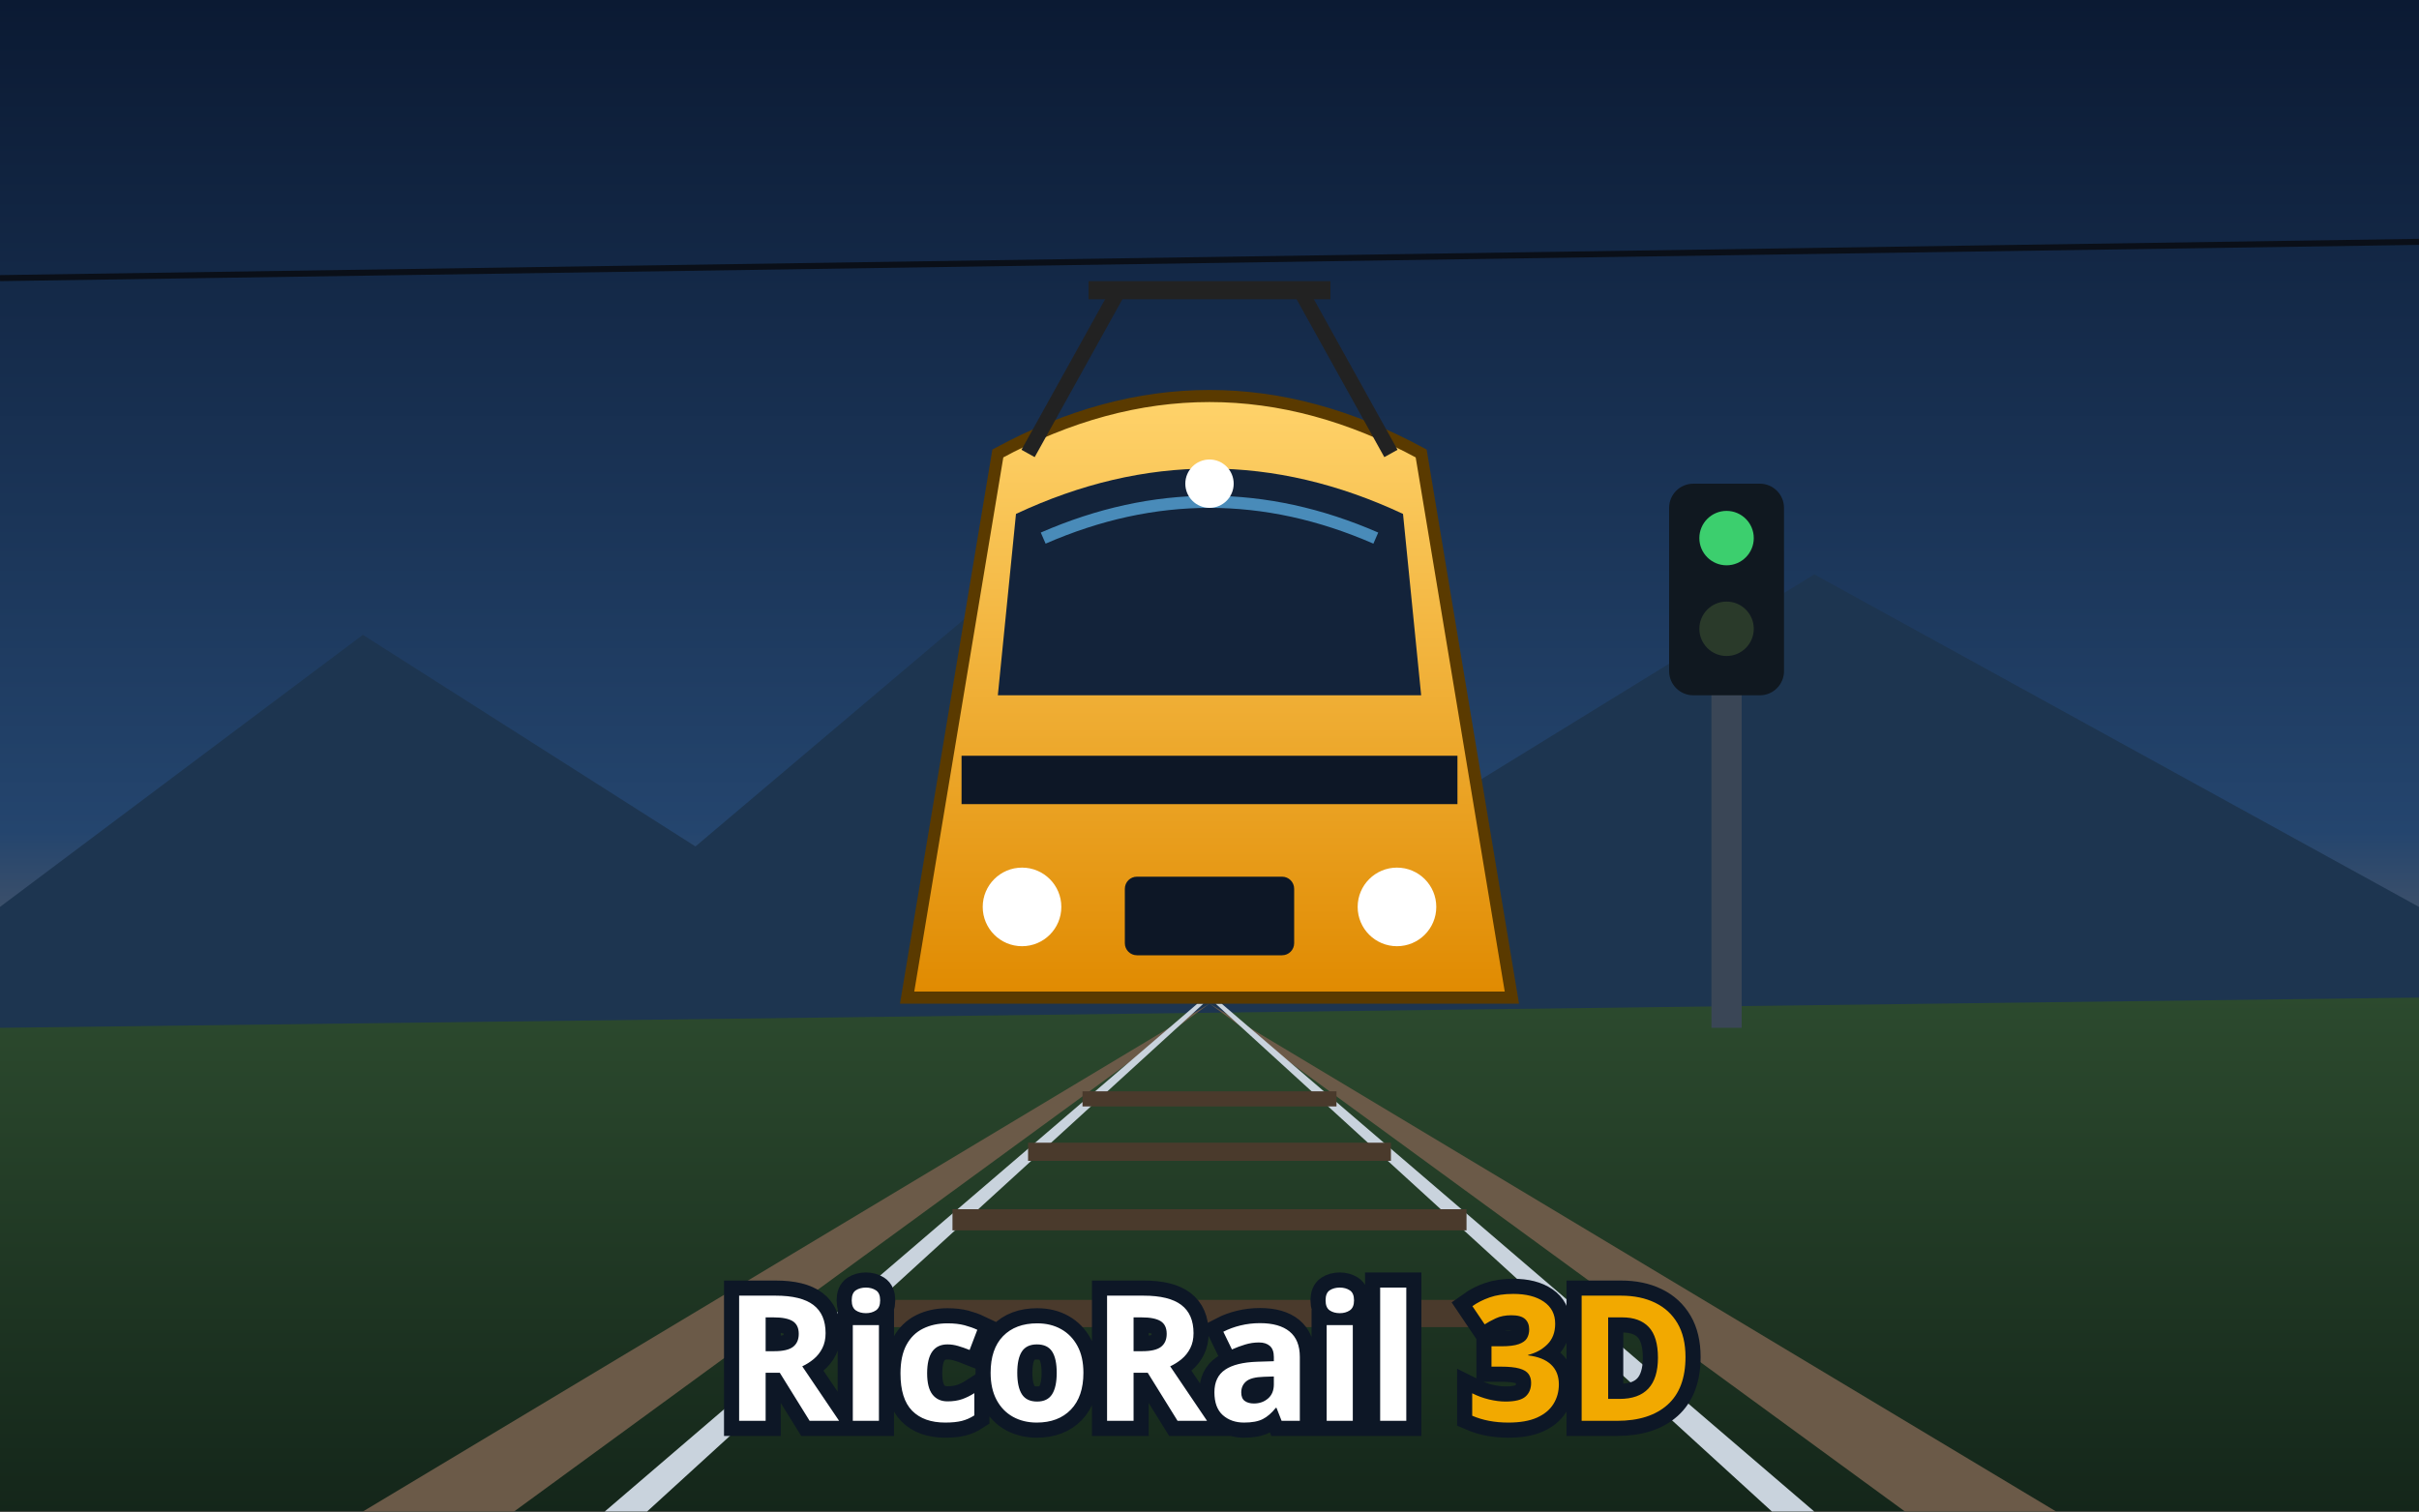
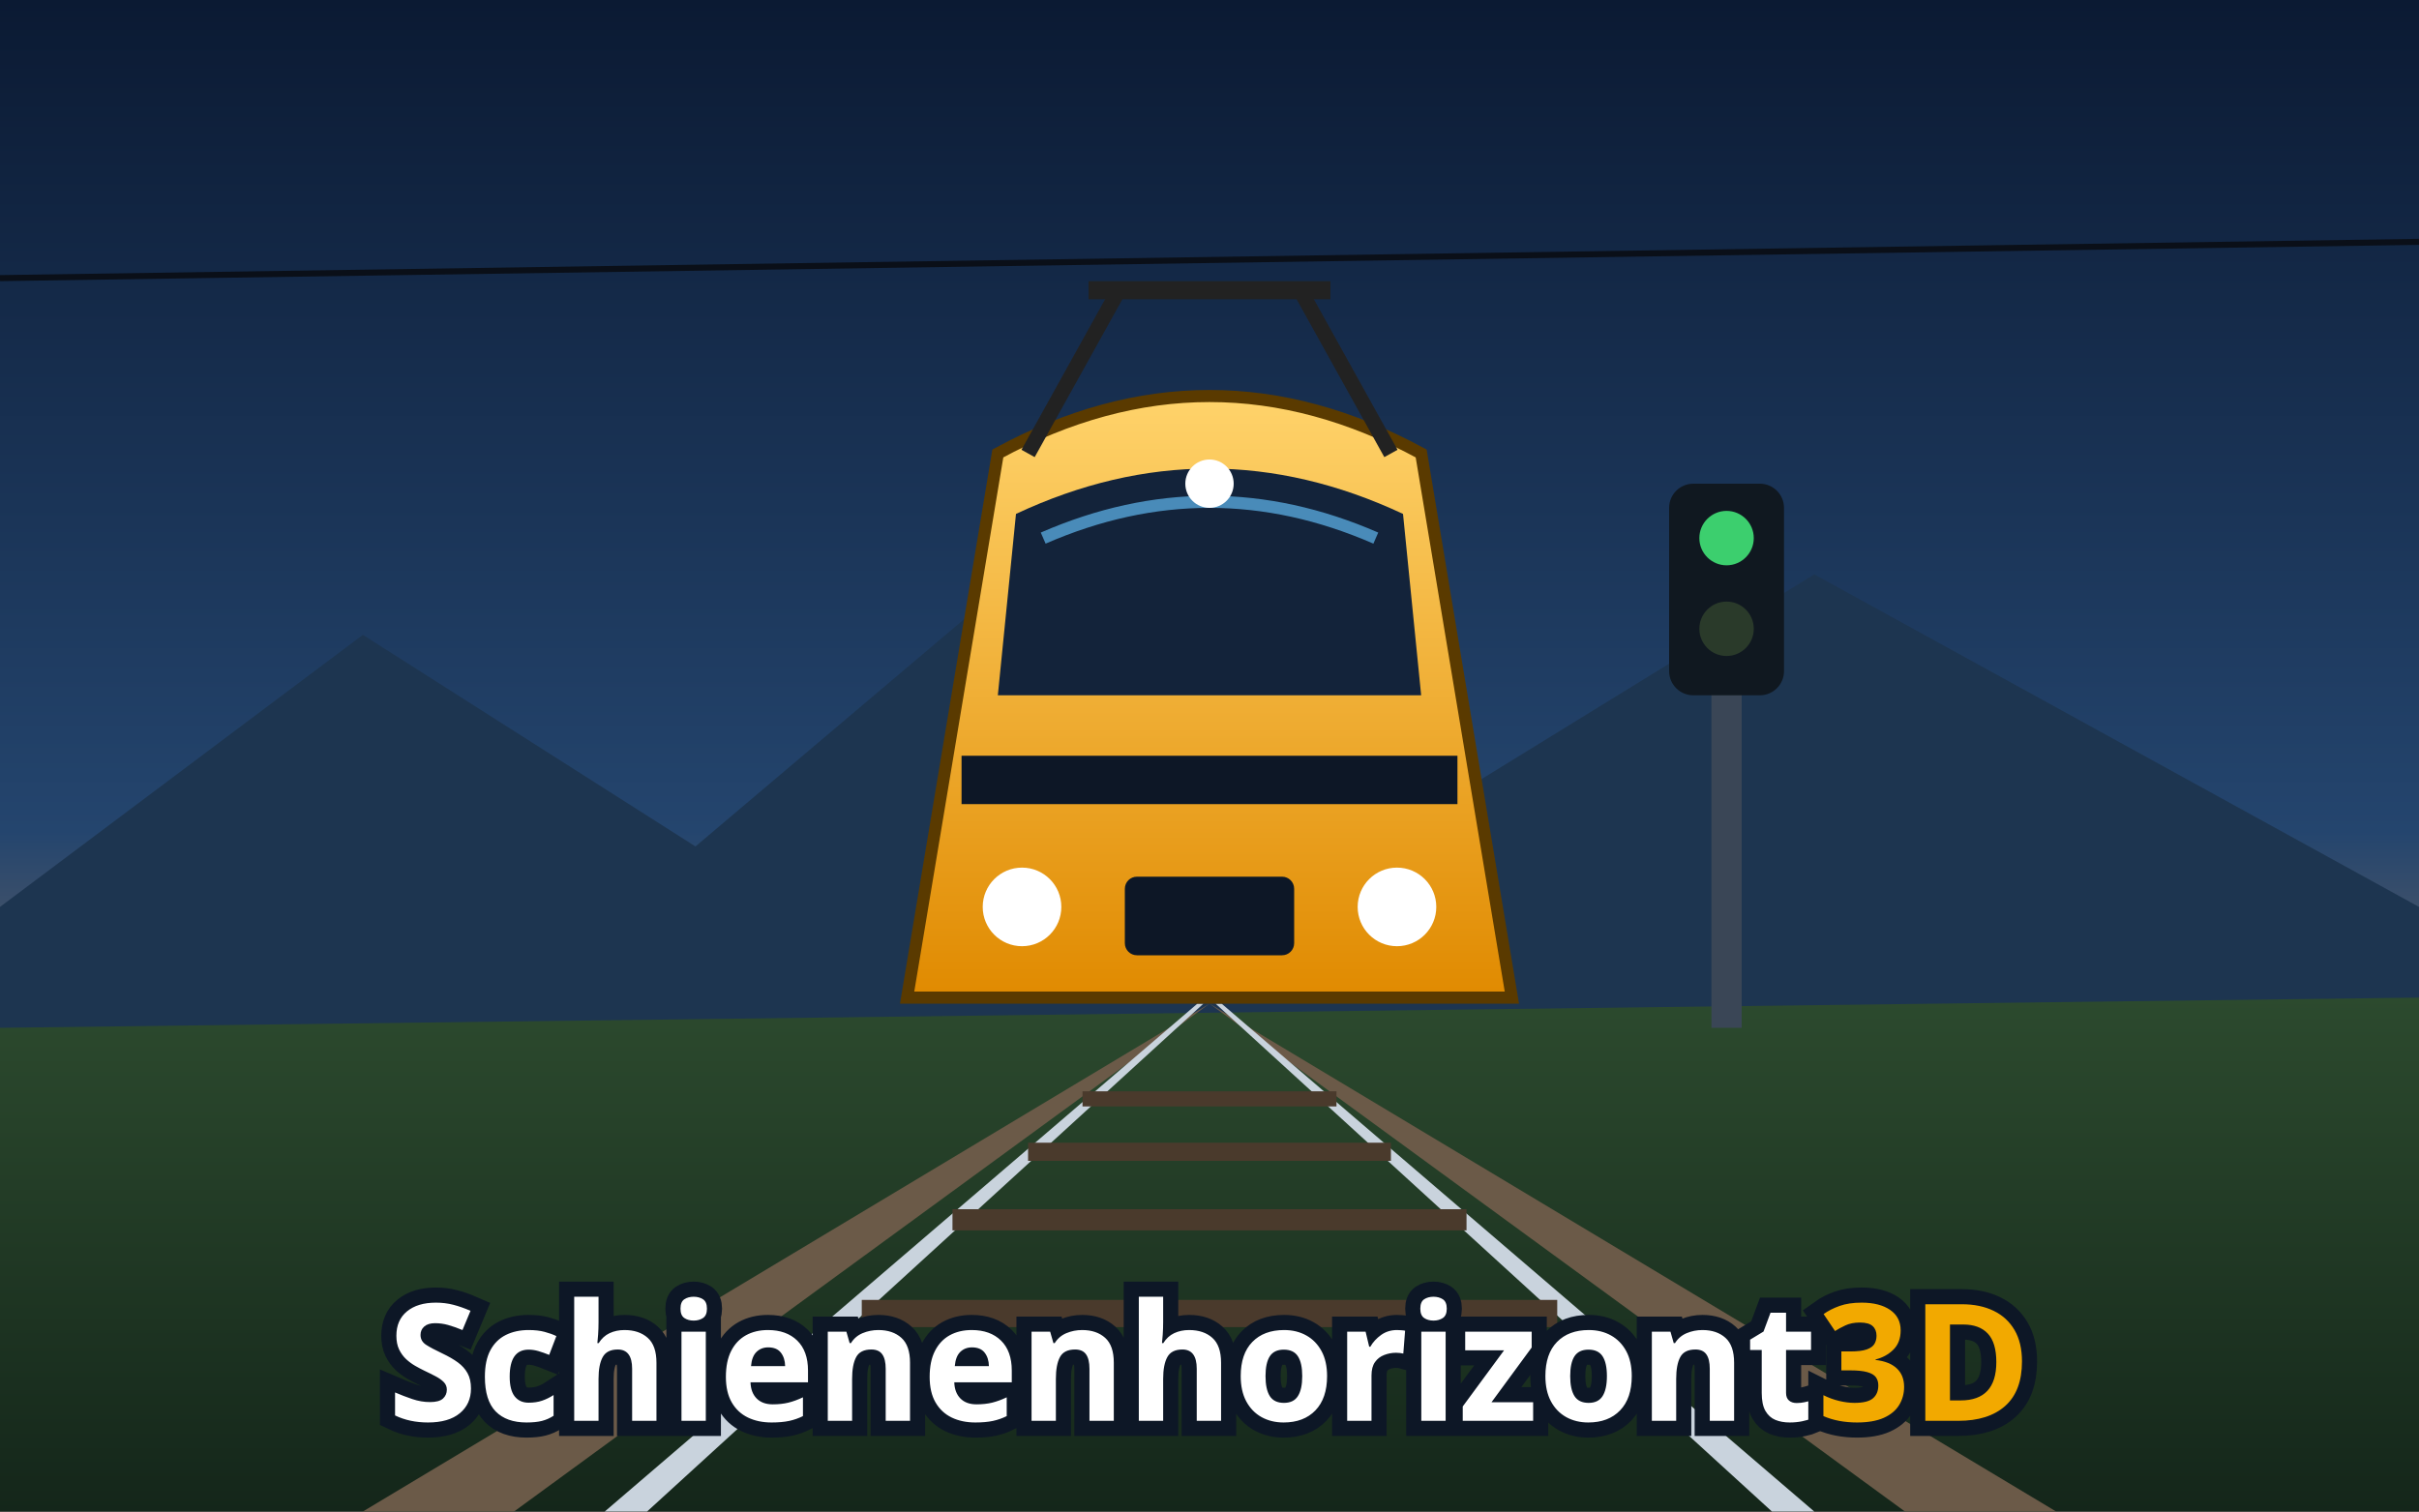
<svg xmlns="http://www.w3.org/2000/svg" viewBox="0 0 800 500">
  <defs>
    <linearGradient id="s" x2="0" y2="1">
      <stop stop-color="#0b1a33" />
      <stop offset=".55" stop-color="#24456e" />
      <stop offset="1" stop-color="#f29f4b" />
    </linearGradient>
    <linearGradient id="g" x2="0" y2="1">
      <stop stop-color="#2c4a2e" />
      <stop offset="1" stop-color="#14261a" />
    </linearGradient>
    <linearGradient id="t" x2="0" y2="1">
      <stop stop-color="#ffd36b" />
      <stop offset="1" stop-color="#e08a00" />
    </linearGradient>
  </defs>
  <rect width="800" height="500" fill="url(#s)" />
  <circle cx="640" cy="300" r="70" fill="#ffcf70" opacity=".55" />
  <path d="M0 300 L120 210 L230 280 L360 170 L470 270 L600 190 L800 300 L800 500 L0 500Z" fill="#1d3550" />
  <path d="M0 340 L800 330 L800 500 L0 500Z" fill="url(#g)" />
  <path d="M400 332 L120 500 L170 500 L400 332Z" fill="#6b5a48" />
  <path d="M400 332 L680 500 L630 500 L400 332Z" fill="#6b5a48" />
  <path d="M396 332 L200 500 L214 500 L398 332Z" fill="#c9d3dd" />
  <path d="M404 332 L600 500 L586 500 L402 332Z" fill="#c9d3dd" />
  <g fill="#4a3a2c">
    <rect x="285" y="430" width="230" height="9" />
    <rect x="315" y="400" width="170" height="7" />
    <rect x="340" y="378" width="120" height="6" />
    <rect x="358" y="361" width="84" height="5" />
  </g>
  <rect x="566" y="190" width="10" height="150" fill="#3a4656" />
  <rect x="552" y="160" width="38" height="70" rx="8" fill="#101820" />
  <circle cx="571" cy="178" r="9" fill="#3ccf6e" />
  <circle cx="571" cy="208" r="9" fill="#2a3a2a" />
  <path d="M300 330 L330 150 Q400 112 470 150 L500 330Z" fill="url(#t)" stroke="#5a3a00" stroke-width="4" />
  <path d="M336 170 Q400 140 464 170 L470 230 L330 230Z" fill="#13233a" />
  <path d="M345 178 Q400 154 455 178" stroke="#5fb8f0" stroke-width="4" fill="none" opacity=".7" />
  <rect x="318" y="250" width="164" height="16" fill="#0d1726" />
  <circle cx="338" cy="300" r="13" fill="#fff" />
  <circle cx="462" cy="300" r="13" fill="#fff" />
  <circle cx="400" cy="160" r="8" fill="#fff" />
  <rect x="372" y="290" width="56" height="26" rx="4" fill="#0d1726" />
  <path d="M340 150 L370 96 L430 96 L460 150" stroke="#222" stroke-width="5" fill="none" />
  <path d="M360 96 L440 96" stroke="#222" stroke-width="6" />
  <path d="M0 92 L800 80" stroke="#0a0f18" stroke-width="2" />
-   <text x="400" y="470" text-anchor="middle" font-family="system-ui,sans-serif" font-size="58" font-weight="900" fill="#fff" stroke="#0d1726" stroke-width="10" paint-order="stroke">RicoRail <tspan fill="#f2a900">3D</tspan>
+   <text x="400" y="470" text-anchor="middle" font-family="system-ui,sans-serif" font-size="54" font-weight="900" fill="#fff" stroke="#0d1726" stroke-width="10" paint-order="stroke">Schienenhorizont<tspan fill="#f2a900"> 3D</tspan>
  </text>
</svg>
